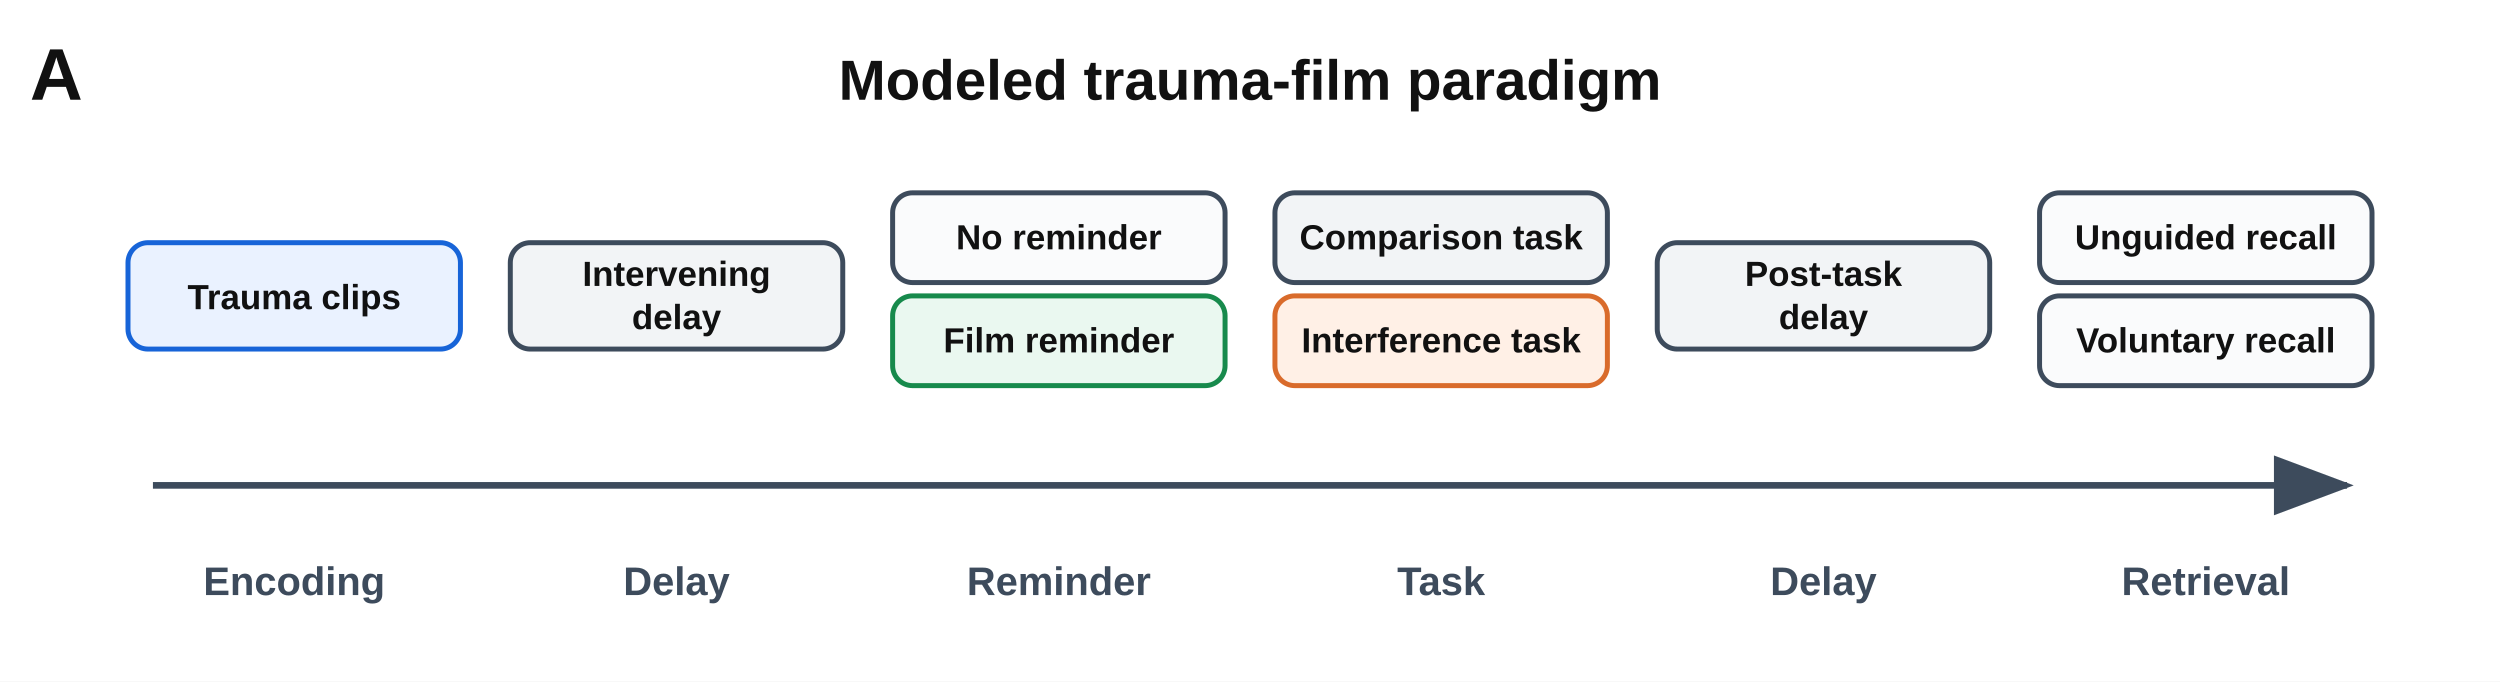
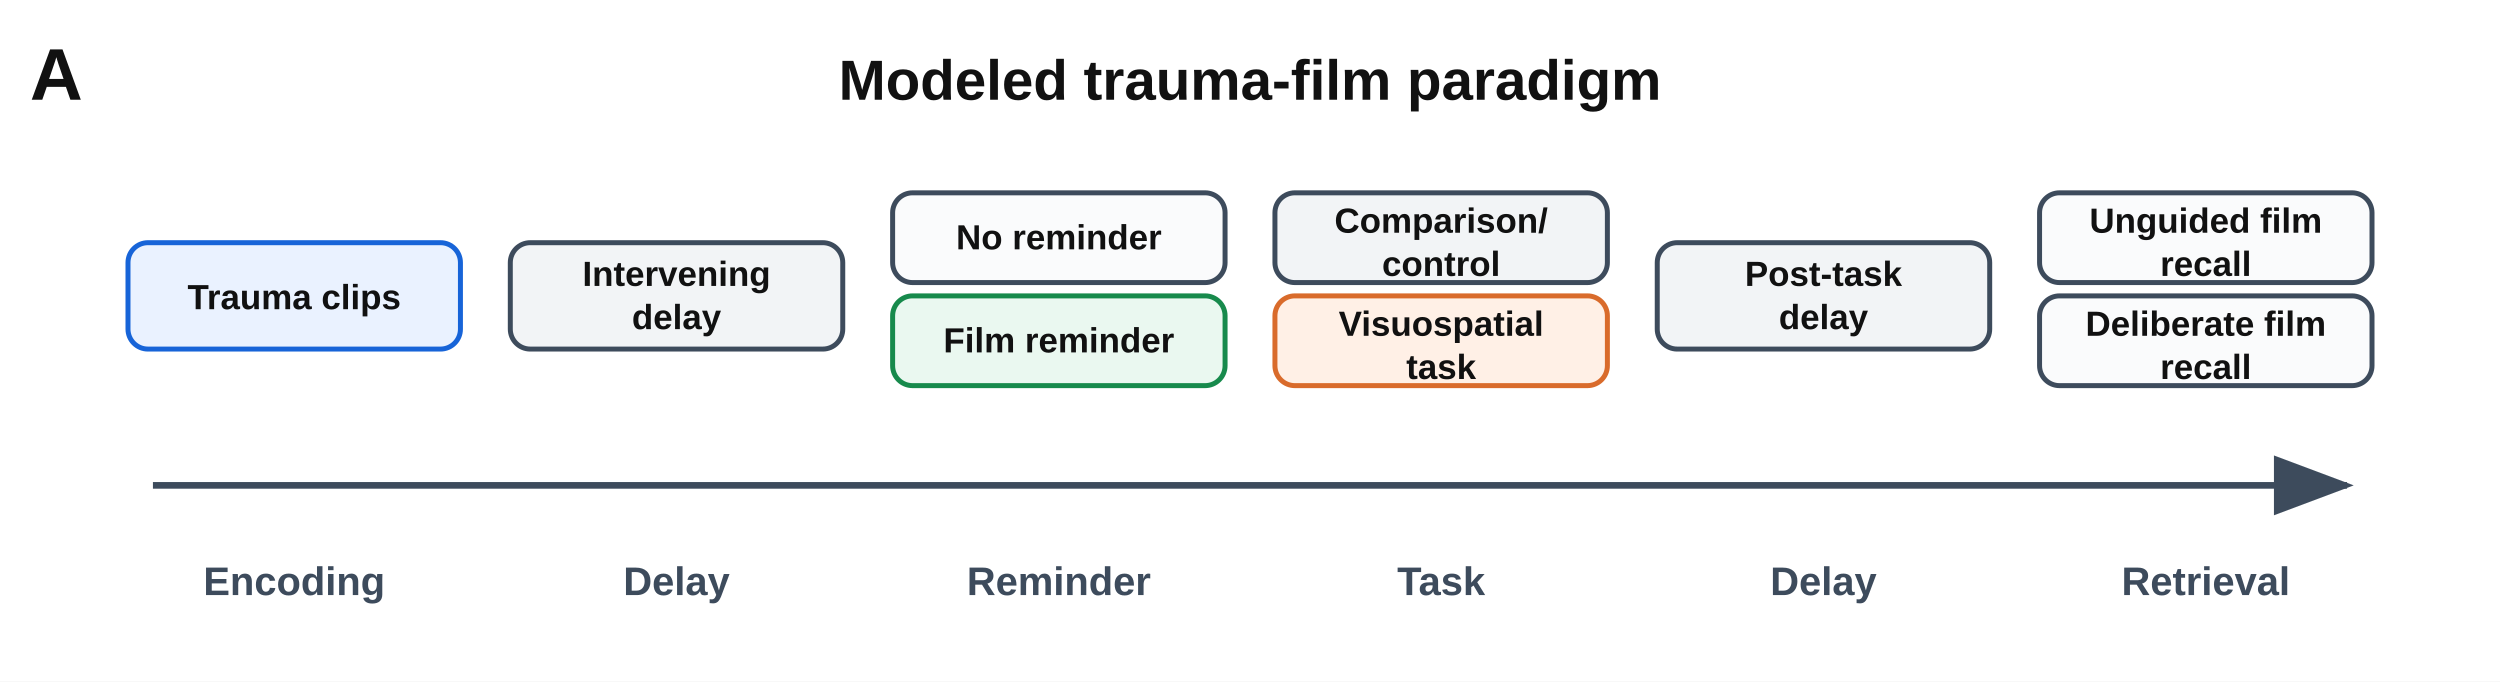
<svg xmlns="http://www.w3.org/2000/svg" viewBox="0 0 1504 410" width="1504" height="410" font-family="Arial, Helvetica, sans-serif">
  <defs>
    <marker id="arrow" markerWidth="12" markerHeight="9" refX="11" refY="4.5" orient="auto">
      <path d="M0,0 L12,4.5 L0,9 Z" fill="#3D4B5C" />
    </marker>
  </defs>
  <rect x="0" y="0" width="1504" height="410" fill="white" />
  <text x="18" y="60" font-size="44" font-weight="700" fill="#111111" text-anchor="start">A</text>
  <text x="752" y="60" font-size="34" font-weight="700" fill="#111111" text-anchor="middle">Modeled trauma-film paradigm</text>
  <line x1="92" y1="292" x2="1412" y2="292" stroke="#3D4B5C" stroke-width="4" marker-end="url(#arrow)" />
  <rect x="77" y="146" width="200" height="64" rx="12" fill="#EAF2FF" stroke="#1764D8" stroke-width="3" />
  <text x="177" y="186" font-size="21" font-weight="700" fill="#111111" text-anchor="middle">Trauma clips</text>
  <rect x="307" y="146" width="200" height="64" rx="12" fill="#F2F4F6" stroke="#3D4B5C" stroke-width="3" />
  <text x="407" y="172" font-size="21" font-weight="700" fill="#111111" text-anchor="middle">Intervening</text>
  <text x="407" y="198" font-size="21" font-weight="700" fill="#111111" text-anchor="middle">delay</text>
  <rect x="537" y="116" width="200" height="54" rx="12" fill="#FAFBFC" stroke="#3D4B5C" stroke-width="3" />
  <text x="637" y="150" font-size="21" font-weight="700" fill="#111111" text-anchor="middle">No reminder</text>
  <rect x="537" y="178" width="200" height="54" rx="12" fill="#EAF8F0" stroke="#178A4C" stroke-width="3" />
  <text x="637" y="212" font-size="21" font-weight="700" fill="#111111" text-anchor="middle">Film reminder</text>
  <rect x="767" y="116" width="200" height="54" rx="12" fill="#F2F4F6" stroke="#3D4B5C" stroke-width="3" />
-   <text x="867" y="150" font-size="21" font-weight="700" fill="#111111" text-anchor="middle">Comparison task</text>
+   <text x="867" y="140" font-size="21" font-weight="700" fill="#111111" text-anchor="middle">Comparison/</text>
+   <text x="867" y="166" font-size="21" font-weight="700" fill="#111111" text-anchor="middle">control</text>
  <rect x="767" y="178" width="200" height="54" rx="12" fill="#FFF0E6" stroke="#D96B2B" stroke-width="3" />
-   <text x="867" y="212" font-size="21" font-weight="700" fill="#111111" text-anchor="middle">Interference task</text>
+   <text x="867" y="202" font-size="21" font-weight="700" fill="#111111" text-anchor="middle">Visuospatial</text>
+   <text x="867" y="228" font-size="21" font-weight="700" fill="#111111" text-anchor="middle">task</text>
  <rect x="997" y="146" width="200" height="64" rx="12" fill="#F2F4F6" stroke="#3D4B5C" stroke-width="3" />
  <text x="1097" y="172" font-size="21" font-weight="700" fill="#111111" text-anchor="middle">Post-task</text>
  <text x="1097" y="198" font-size="21" font-weight="700" fill="#111111" text-anchor="middle">delay</text>
  <rect x="1227" y="116" width="200" height="54" rx="12" fill="#FAFBFC" stroke="#3D4B5C" stroke-width="3" />
-   <text x="1327" y="150" font-size="21" font-weight="700" fill="#111111" text-anchor="middle">Unguided recall</text>
+   <text x="1327" y="140" font-size="21" font-weight="700" fill="#111111" text-anchor="middle">Unguided film</text>
+   <text x="1327" y="166" font-size="21" font-weight="700" fill="#111111" text-anchor="middle">recall</text>
  <rect x="1227" y="178" width="200" height="54" rx="12" fill="#FAFBFC" stroke="#3D4B5C" stroke-width="3" />
-   <text x="1327" y="212" font-size="21" font-weight="700" fill="#111111" text-anchor="middle">Voluntary recall</text>
+   <text x="1327" y="202" font-size="21" font-weight="700" fill="#111111" text-anchor="middle">Deliberate film</text>
+   <text x="1327" y="228" font-size="21" font-weight="700" fill="#111111" text-anchor="middle">recall</text>
  <text x="177" y="358" font-size="24" font-weight="700" fill="#3D4B5C" text-anchor="middle">Encoding</text>
  <text x="407" y="358" font-size="24" font-weight="700" fill="#3D4B5C" text-anchor="middle">Delay</text>
  <text x="637" y="358" font-size="24" font-weight="700" fill="#3D4B5C" text-anchor="middle">Reminder</text>
  <text x="867" y="358" font-size="24" font-weight="700" fill="#3D4B5C" text-anchor="middle">Task</text>
  <text x="1097" y="358" font-size="24" font-weight="700" fill="#3D4B5C" text-anchor="middle">Delay</text>
  <text x="1327" y="358" font-size="24" font-weight="700" fill="#3D4B5C" text-anchor="middle">Retrieval</text>
</svg>
